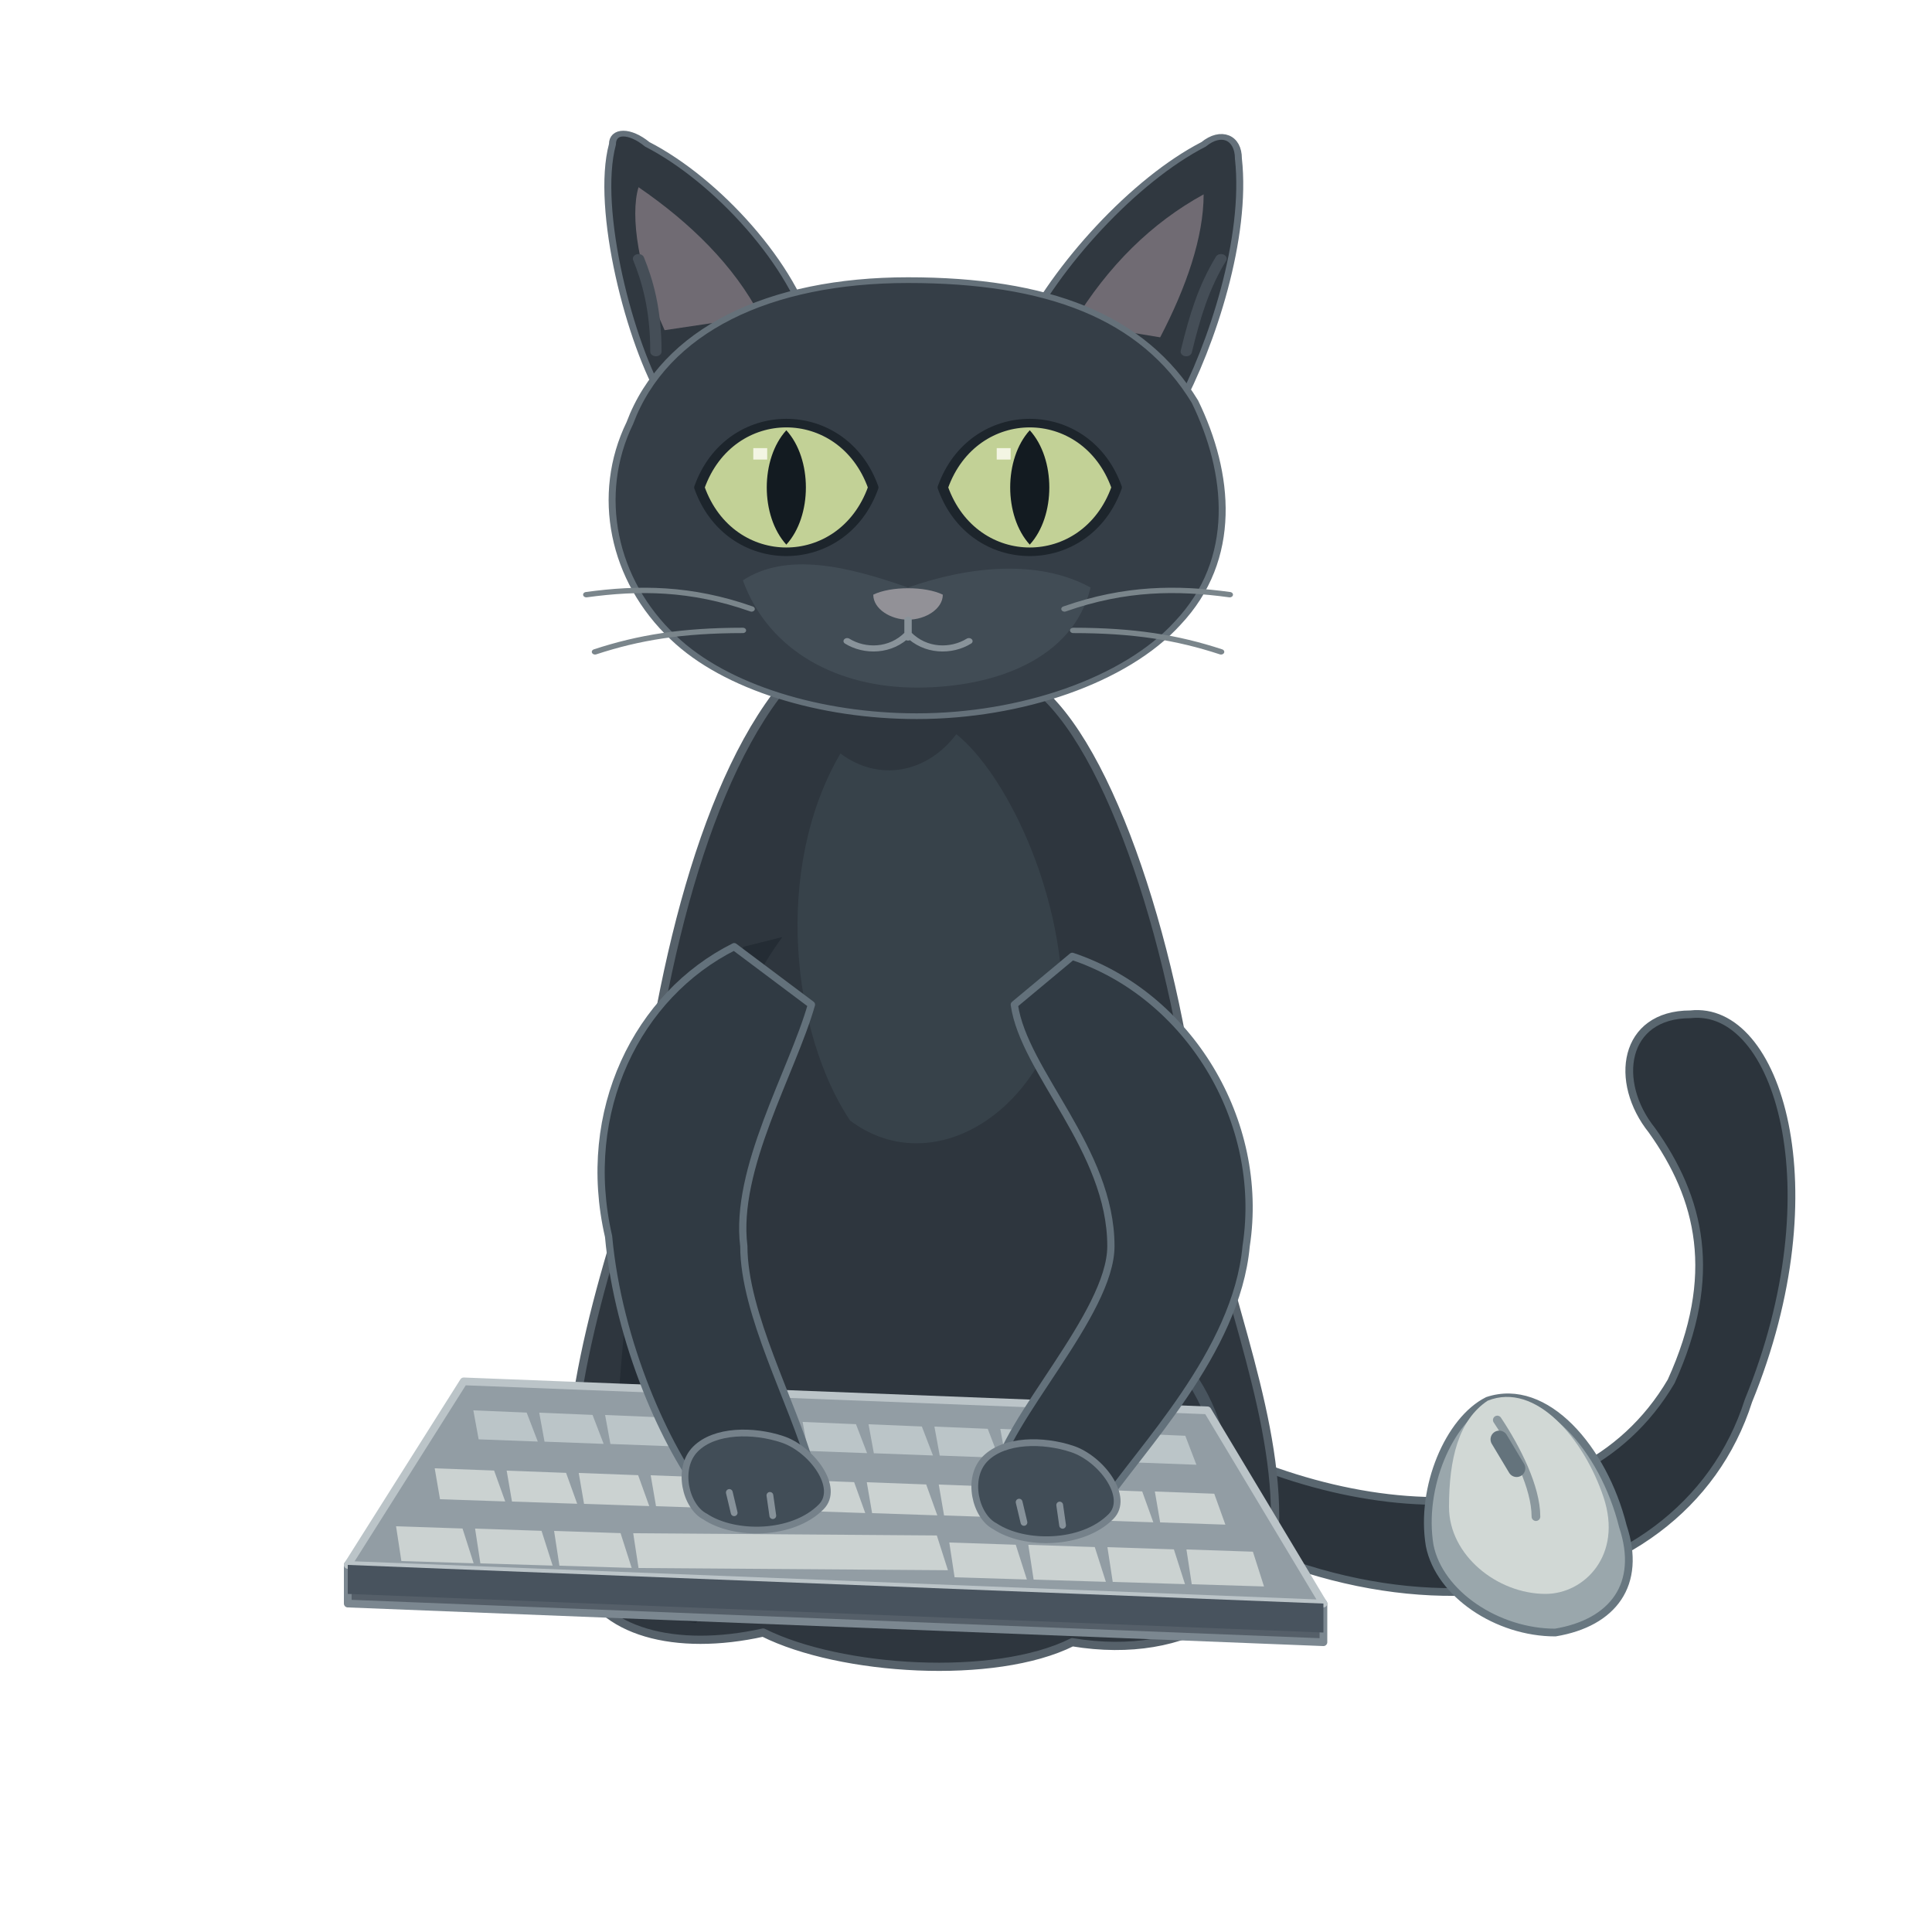
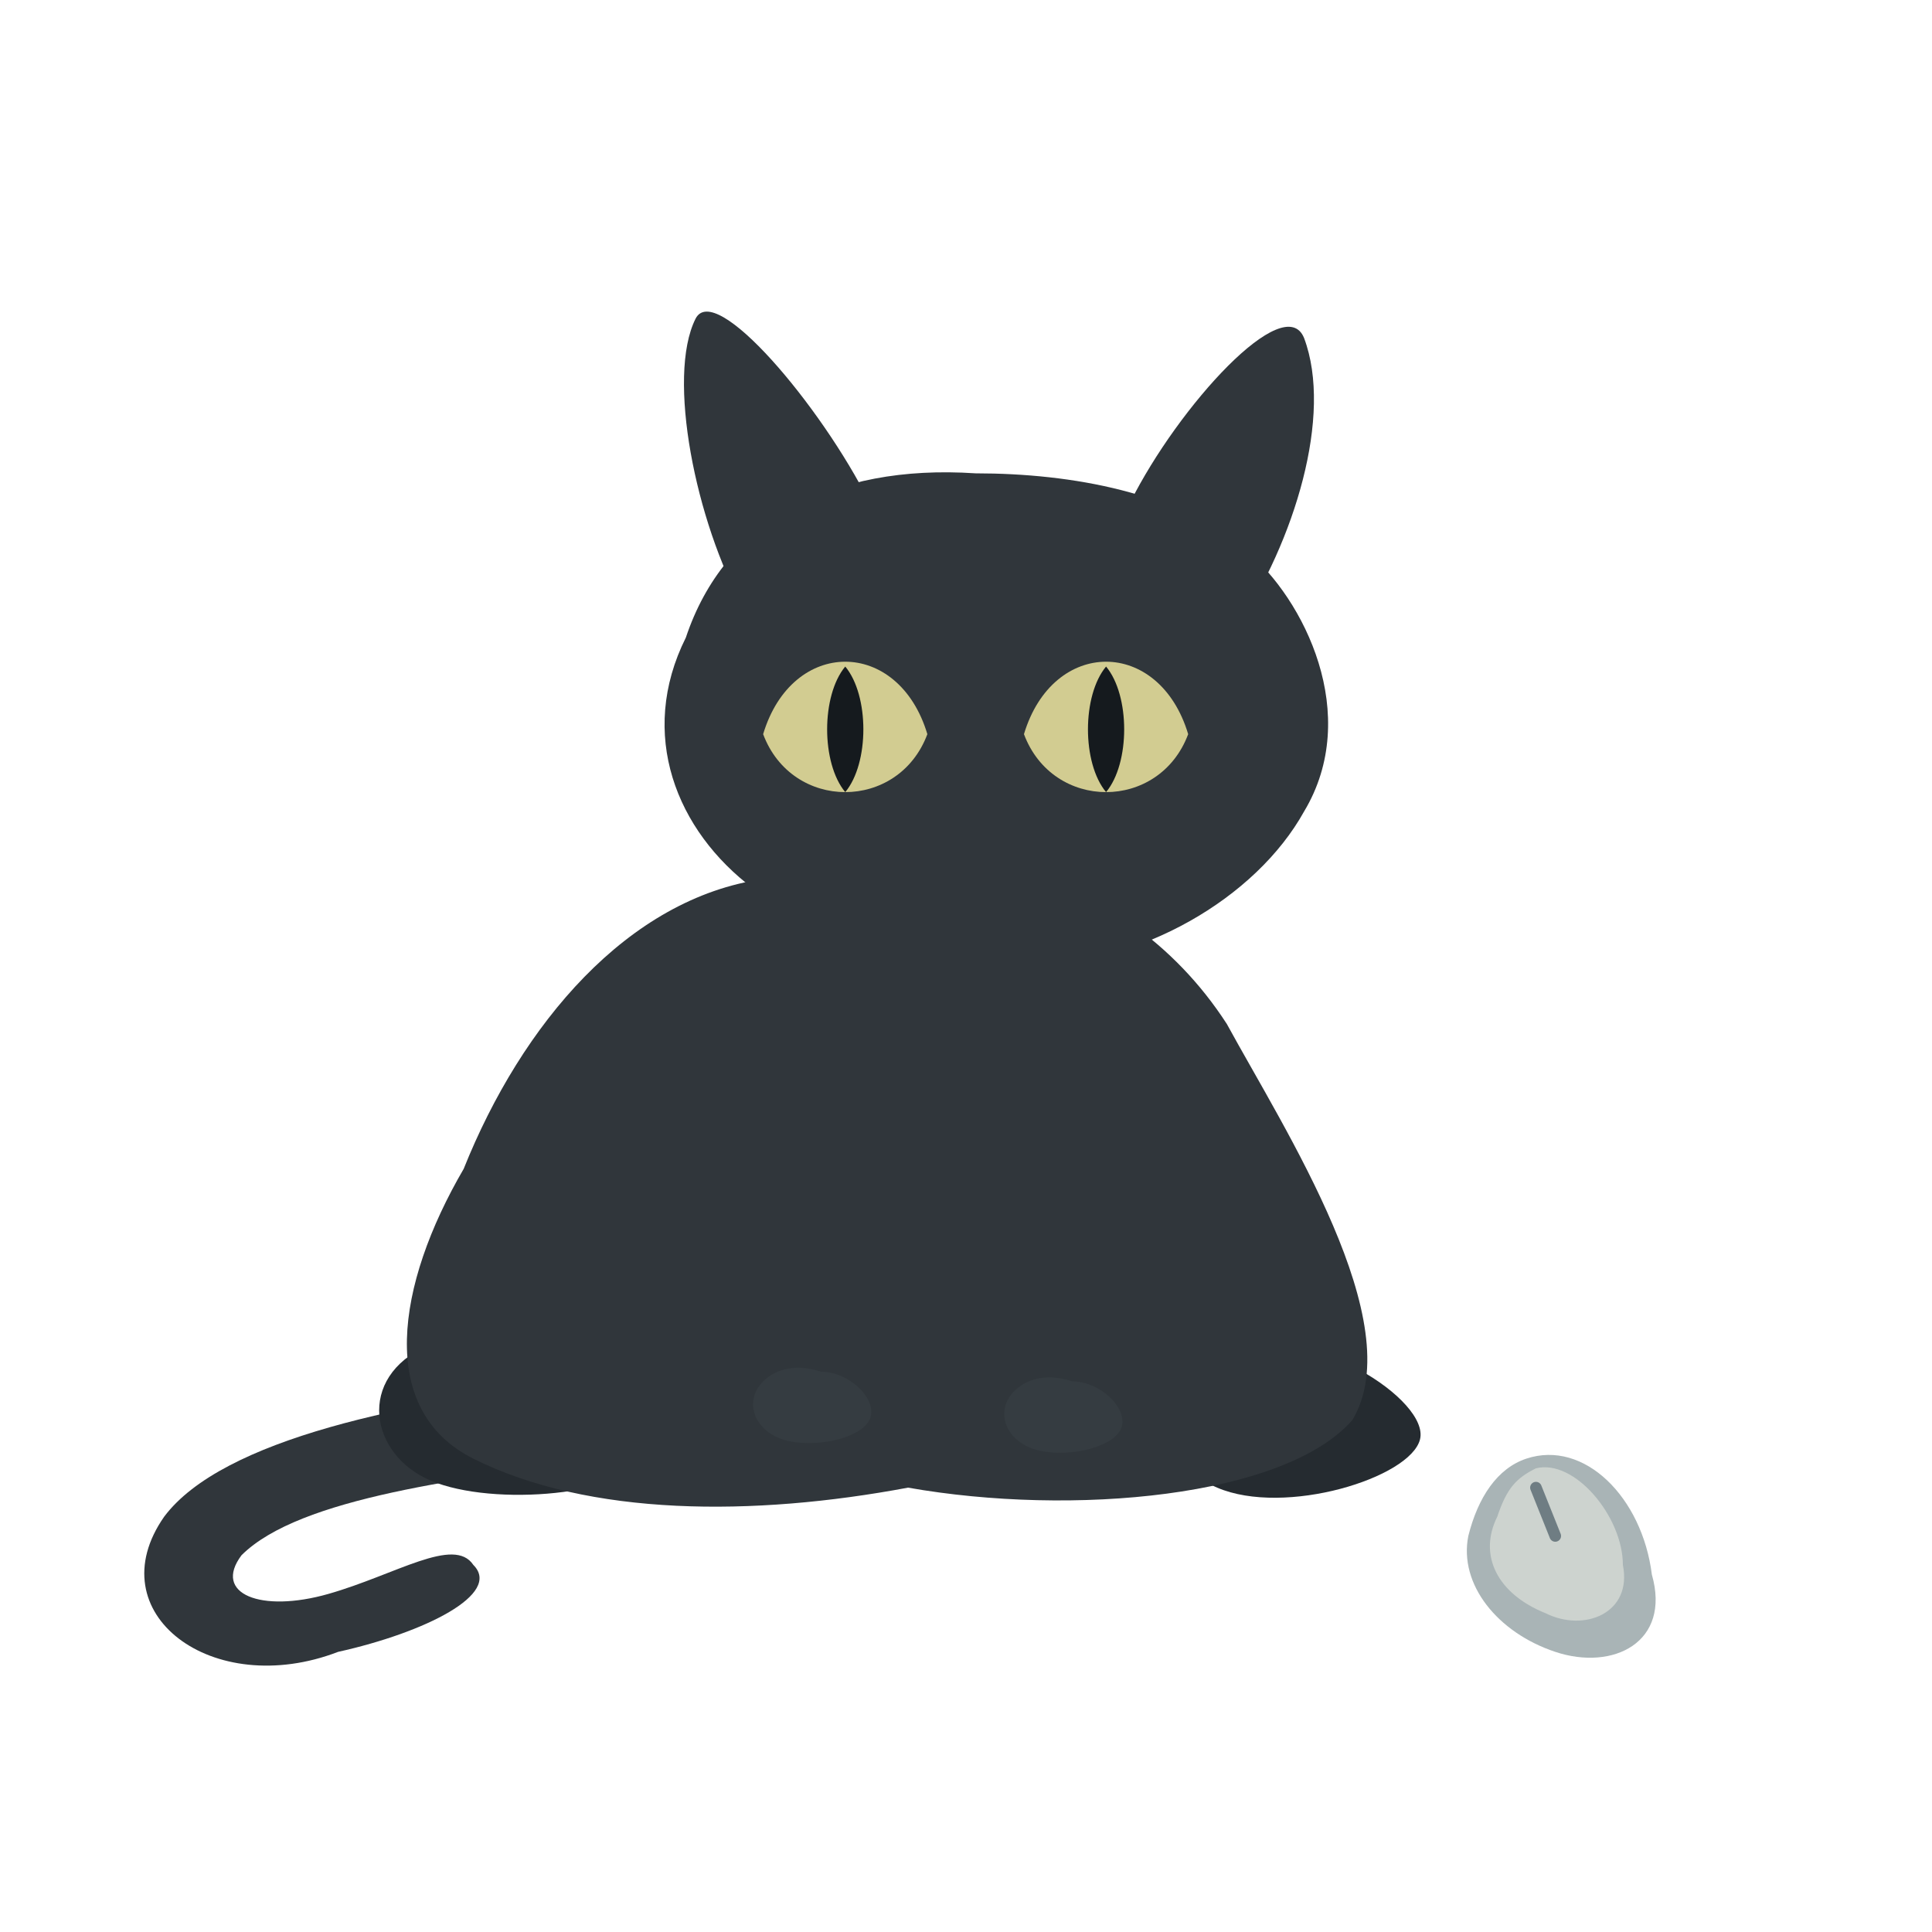
- <svg xmlns="http://www.w3.org/2000/svg" width="200" height="200" viewBox="0 0 200 200" fill="none" stroke-linecap="round" stroke-linejoin="round">
+ <svg xmlns="http://www.w3.org/2000/svg" width="200" height="200" viewBox="0 0 200 200" fill="none">
  <defs>
-     <path id="head-left" d="M92 36 C78 37 68 43 64 54 C60 64 60 75 66 83 C71 91 81 96 91 96 C104 96 116 91 122 83 C127 74 126 63 122 53 C118 41 106 35 92 36 Z" />
-     <path id="head-right" d="M96 36 C82 35 70 41 66 53 C62 63 61 74 66 83 C72 91 84 96 97 96 C107 96 117 91 122 83 C128 75 128 64 124 54 C120 43 110 37 96 36 Z" />
-     <path id="head-up" d="M94 34 C78 34 66 41 62 53 C58 64 60 77 67 87 C73 96 84 100 95 100 C107 100 119 95 125 85 C132 75 131 61 127 51 C121 39 110 34 94 34 Z" />
-     <path id="head-down" d="M94 37 C78 37 66 43 62 55 C58 65 60 77 67 85 C73 91 84 94 95 94 C107 94 119 90 125 83 C132 74 131 62 127 53 C121 42 110 37 94 37 Z" />
-   </defs>
-   <path id="tail" d="M114 151 C142 173 174 167 181 145 C190 123 184 104 175 105 C168 105 167 112 171 117 C176 124 178 132 173 143 C163 160 138 158 119 146 C115 144 110 148 114 151 Z" fill="#2c343c" stroke="#59666f" stroke-width=".8" />
-   <g id="body">
-     <path d="M82 70 C73 80 68 101 66 121 C61 136 57 151 60 163 C62 169 70 171 79 169 C87 173 103 174 111 170 C123 172 132 166 132 157 C132 145 126 132 124 119 C122 99 115 77 107 71 C100 68 90 68 82 70 Z" fill="#2e363e" stroke="#56616a" stroke-width=".85" />
-     <path d="M81 97 C72 109 73 127 77 142 C80 153 79 163 72 168 C65 167 62 164 63 157 C65 136 65 111 77 98 Z" fill="#242c34" />
-     <path d="M87 78 C80 90 82 107 88 116 C96 122 107 116 110 104 C110 92 104 80 99 76 C96 80 91 81 87 78 Z" fill="#37424a" />
-     <path d="M113 137 C124 137 128 150 127 159 C126 165 122 168 114 168" stroke="#48545e" stroke-width="1.2" />
-   </g>
-   <g id="head-assembly" transform="translate(9.4 3.1) scale(.9 .74)">
-     <g id="ear-left">
-       <path d="M66 52 C62 44 58 25 60 16 C60 14 62 14 64 16 C72 21 81 33 83 43 Z" fill="#303840" stroke="#64707a" stroke-width=".8" />
-       <path d="M66 42 C63 34 62 26 63 22 C69 27 74 33 77 40 Z" fill="#706b73" />
-       <path d="M65 45 C65 39 64 35 63 32" stroke="#454e57" stroke-width="1.3" />
-     </g>
-     <g id="ear-right">
-       <path d="M107 43 C111 33 120 21 128 16 C130 14 132 15 132 18 C133 29 129 44 125 53 Z" fill="#303840" stroke="#64707a" stroke-width=".8" />
-       <path d="M113 41 C117 33 122 27 128 23 C128 29 126 36 123 43 Z" fill="#706b73" />
-       <path d="M126 45 C127 40 128 36 130 32" stroke="#454e57" stroke-width="1.3" />
-     </g>
-     <path id="head-shape" d="M94 35 C78 35 66 42 62 55 C58 65 60 77 67 85 C73 92 84 96 95 96 C107 96 119 91 125 83 C132 74 131 62 127 52 C121 40 110 35 94 35 Z" fill="#353e47" stroke="#65717a" stroke-width=".8" />
-     <path id="chin" d="M75 77 C80 73 87 75 94 78 C101 75 109 74 115 78 C113 88 104 92 95 92 C86 92 78 87 75 77 Z" fill="#414c55" />
-     <g id="eyes" stroke="#1d252c" stroke-width="1.2">
-       <path d="M70 64 C73.5 52 86.5 52 90 64 C86.5 76 73.5 76 70 64 Z" fill="#c2d196" />
-       <path d="M98 64 C101.5 52 114.5 52 118 64 C114.5 76 101.5 76 98 64 Z" fill="#c2d196" />
-     </g>
-     <g id="pupils" fill="#131b21">
-       <path d="M80 56 C77 60 77 68 80 72 C83 68 83 60 80 56 Z" />
-       <path d="M108 56 C105 60 105 68 108 72 C111 68 111 60 108 56 Z" />
-       <path d="M76.2 58.5 L77.8 58.5 L77.8 60.1 L76.2 60.1 Z M104.2 58.5 L105.8 58.5 L105.8 60.1 L104.2 60.1 Z" fill="#f3f5e3" />
-     </g>
-     <g id="muzzle">
-       <path d="M90 79 C92 77.8 96 77.8 98 79 C98 81 96 82.5 94 82.5 C92 82.5 90 81 90 79 Z" fill="#929197" />
-       <path d="M94 82.5 L94 85 M94 84.5 C92 87 89 87 87 85.5 M94 84.5 C96 87 99 87 101 85.5" stroke="#89939a" stroke-width=".85" />
-     </g>
-     <g id="whiskers" stroke="#7a858b" stroke-width=".75">
-       <path d="M76 81 C69 78 63 78 57 79 M75 84 C68 84 63 85 58 87 M112 81 C119 78 125 78 131 79 M113 84 C120 84 125 85 130 87" />
-     </g>
-   </g>
-   <g id="keyboard">
-     <path d="M48 147 L125 150 L137 166 L137 170 L36 166 L36 162 Z" fill="#555f69" stroke="#7b8790" stroke-width=".8" />
-     <path d="M48 143 L125 146 L137 166 L36 162 Z" fill="#929da4" stroke="#bbc4c8" stroke-width=".8" />
-     <path d="M36 162 L137 166 L137 169 L36 165 Z" fill="#48535e" />
-     <path d="M49.00 146.00 l5.52 .23 1.15 3.00 -6.12 -.23 Z" fill="#bbc5c8" />
-     <path d="M55.82 146.24 l5.52 .23 1.15 3.00 -6.12 -.23 Z" fill="#bbc5c8" />
-     <path d="M62.64 146.48 l5.52 .23 1.15 3.00 -6.12 -.23 Z" fill="#bbc5c8" />
-     <path d="M69.45 146.72 l5.52 .23 1.15 3.00 -6.12 -.23 Z" fill="#bbc5c8" />
-     <path d="M76.27 146.96 l5.52 .23 1.15 3.00 -6.12 -.23 Z" fill="#bbc5c8" />
-     <path d="M83.09 147.20 l5.52 .23 1.15 3.00 -6.12 -.23 Z" fill="#bbc5c8" />
-     <path d="M89.91 147.44 l5.52 .23 1.15 3.00 -6.12 -.23 Z" fill="#bbc5c8" />
-     <path d="M96.73 147.68 l5.52 .23 1.15 3.00 -6.12 -.23 Z" fill="#bbc5c8" />
-     <path d="M103.55 147.92 l5.52 .23 1.15 3.00 -6.12 -.23 Z" fill="#bbc5c8" />
-     <path d="M110.36 148.16 l5.52 .23 1.15 3.00 -6.12 -.23 Z" fill="#bbc5c8" />
-     <path d="M117.18 148.40 l5.52 .23 1.15 3.00 -6.12 -.23 Z" fill="#bbc5c8" />
-     <path d="M45.00 152.00 l6.15 .23 1.15 3.20 -6.75 -.23 Z" fill="#cbd2d1" />
-     <path d="M52.45 152.24 l6.15 .23 1.15 3.20 -6.75 -.23 Z" fill="#cbd2d1" />
-     <path d="M59.91 152.48 l6.15 .23 1.15 3.20 -6.75 -.23 Z" fill="#cbd2d1" />
-     <path d="M67.36 152.72 l6.15 .23 1.15 3.20 -6.75 -.23 Z" fill="#cbd2d1" />
-     <path d="M74.82 152.96 l6.15 .23 1.15 3.20 -6.75 -.23 Z" fill="#cbd2d1" />
-     <path d="M82.27 153.20 l6.15 .23 1.15 3.20 -6.75 -.23 Z" fill="#cbd2d1" />
-     <path d="M89.73 153.44 l6.15 .23 1.15 3.20 -6.75 -.23 Z" fill="#cbd2d1" />
-     <path d="M97.18 153.68 l6.15 .23 1.15 3.20 -6.75 -.23 Z" fill="#cbd2d1" />
-     <path d="M104.64 153.92 l6.15 .23 1.15 3.20 -6.75 -.23 Z" fill="#cbd2d1" />
-     <path d="M112.09 154.16 l6.15 .23 1.15 3.20 -6.75 -.23 Z" fill="#cbd2d1" />
-     <path d="M119.55 154.40 l6.15 .23 1.15 3.20 -6.75 -.23 Z" fill="#cbd2d1" />
-     <path d="M41.00 158.00 l6.88 .23 1.15 3.60 -7.48 -.23 Z" fill="#cbd2d1" />
-     <path d="M49.18 158.24 l6.88 .23 1.15 3.60 -7.48 -.23 Z" fill="#cbd2d1" />
-     <path d="M57.36 158.48 l6.88 .23 1.15 3.60 -7.48 -.23 Z" fill="#cbd2d1" />
-     <path d="M65.55 158.72 l31.43 .23 1.15 3.60 -32.03 -.23 Z" fill="#cbd2d1" />
-     <path d="M98.27 159.68 l6.88 .23 1.15 3.60 -7.48 -.23 Z" fill="#cbd2d1" />
-     <path d="M106.45 159.92 l6.88 .23 1.15 3.60 -7.48 -.23 Z" fill="#cbd2d1" />
-     <path d="M114.64 160.16 l6.88 .23 1.15 3.60 -7.48 -.23 Z" fill="#cbd2d1" />
-     <path d="M122.82 160.40 l6.88 .23 1.15 3.60 -7.48 -.23 Z" fill="#cbd2d1" />
-   </g>
-   <g id="mouse">
-     <path d="M154 145 C160 143 166 150 168 158 C170 164 167 168 161 169 C155 169 149 165 148 160 C147 154 150 147 154 145 Z" fill="#9aa7ac" stroke="#687780" stroke-width=".8" />
-     <path d="M154 145 C159 143 164 149 166 155 C168 161 164 165 160 165 C155 165 150 161 150 156 C150 151 151 147 154 145 Z" fill="#d1d8d5" />
-     <path d="M155 147 C157 150 159 154 159 157" stroke="#8b989e" stroke-width=".9" />
-     <path d="M155.2 149 L157 152" stroke="#64737c" stroke-width="1.8" />
-   </g>
-   <g id="arm-left">
-     <path d="M76 98 C66 103 60 115 63 128 C64 139 69 150 73 155 C76 158 84 156 84 152 C82 145 77 136 77 129 C76 121 82 111 84 104 Z" fill="#303a43" stroke="#63717b" stroke-width=".75" />
-   </g>
-   <g id="arm-right">
-     <path d="M111 99 C123 103 131 116 129 129 C128 140 118 150 114 156 C111 160 103 158 103 153 C104 147 115 136 115 129 C115 119 106 111 105 104 Z" fill="#303a43" stroke="#63717b" stroke-width=".75" />
-   </g>
-   <defs>
+     <path id="body-sleep" d="M80 111 C66 105 52 111 46 123 C40 133 40 146 49 151 C62 158 79 158 94 156 C111 158 133 156 141 148 C149 139 140 123 128 116 C114 106 95 108 80 111 Z" />
+     <path id="head-sleep" d="M109 112 C96 111 86 117 85 127 C83 136 88 143 97 146 C102 149 108 150 115 148 C123 148 132 143 136 136 C140 132 139 126 134 122 C128 115 119 112 109 112 Z" />
+     <path id="tail-sleep" d="M60 144 C47 145 33 151 30 158 C27 166 39 171 51 168 C61 167 69 163 67 159 C65 156 58 159 51 161 C44 163 38 161 40 158 C43 153 54 152 63 151 C67 150 65 145 60 144 Z" />
    <g id="paw">
-       <path d="M-6 -3 C-8 -1 -7 3 -5 4 C-2 6 4 6 7 3 C9 1 6 -3 3 -4 C0 -5 -4 -5 -6 -3 Z" fill="#414d57" stroke="#75818a" stroke-width=".7" />
-       <path d="M-2.5 1.5 L-2 3.6 M1.7 1.8 L2 3.9" stroke="#87929a" stroke-width=".7" />
+       <path d="M-5 -2 C-7 0 -6 3 -3 4 C0 5 5 4 6 2 C7 0 4 -3 1 -3 C-2 -4 -4 -3 -5 -2 Z" fill="#353c41" />
    </g>
  </defs>
-   <use href="#paw" x="78" y="153" />
-   <use href="#paw" x="108" y="154" />
+   <path id="tail" d="M61 143 C42 145 23 149 17 157 C10 167 22 176 35 171 C44 169 52 165 49 162 C47 159 41 163 34 165 C27 167 22 165 25 161 C31 155 48 153 63 151 C68 149 66 145 61 143 Z" fill="#30363b" />
+   <g id="hind-feet" fill="#252b30">
+     <path d="M45 139 C37 142 38 150 44 153 C50 156 64 155 67 151 C69 146 57 138 45 139 Z" />
+     <path d="M126 139 C118 141 119 151 126 154 C133 157 146 153 147 149 C148 145 136 137 126 139 Z" />
+   </g>
+   <path id="body" d="M79 91 C65 93 54 106 48 121 C41 133 39 146 49 151 C61 157 78 157 94 154 C111 157 133 155 140 147 C146 137 133 117 127 106 C116 89 95 85 79 91 Z" fill="#30363b" />
+   <g id="ear-left">
+     <path d="M77 63 C72 54 69 39 72 33 C74 29 85 42 90 52 C88 57 83 61 77 63 Z" fill="#30363b" />
+   </g>
+   <g id="ear-right">
+     <path d="M117 52 C122 42 133 30 135 35 C138 43 134 56 128 65 C123 61 120 57 117 52 Z" fill="#30363b" />
+   </g>
+   <path id="head-shape" d="M101 49 C86 48 75 54 71 66 C66 76 70 86 78 92 C86 99 96 102 106 100 C118 100 130 93 135 84 C141 74 135 62 129 57 C122 51 111 49 101 49 Z" fill="#30363b" />
+   <g id="eyes" fill="#d2cc91">
+     <path d="M79 76 C82 66 93 66 96 76 C93 84 82 84 79 76 Z" />
+     <path d="M106 76 C109 66 120 66 123 76 C120 84 109 84 106 76 Z" />
+   </g>
+   <g id="pupils" fill="#151a1e">
+     <path d="M87.5 69 C85 72 85 79 87.5 82 C90 79 90 72 87.5 69 Z M114.5 69 C112 72 112 79 114.5 82 C117 79 117 72 114.5 69 Z" />
+   </g>
+   <g id="front-legs" fill="#30363b">
+     <path d="M85 115 C79 121 79 133 80 142 C80 148 88 149 90 144 C92 135 96 122 94 117 Z" />
+     <path d="M110 115 C105 124 104 136 105 144 C106 149 114 149 116 143 C120 133 122 121 119 117 Z" />
+   </g>
+   <use href="#paw" x="84" y="145" />
+   <use href="#paw" x="110" y="146" />
+   <g id="mouse">
+     <path d="M158 151 C164 149 170 155 171 163 C173 170 167 173 161 171 C155 169 151 164 152 159 C153 155 155 152 158 151 Z" fill="#a9b4b6" />
+     <path d="M159 152 C163 151 168 157 168 162 C169 167 164 169 160 167 C155 165 153 161 155 157 C156 154 157 153 159 152 Z" fill="#cdd3cf" />
+     <path d="M159 154 L161 159" stroke="#6f7d83" stroke-width="1.2" stroke-linecap="round" />
+   </g>
</svg>
